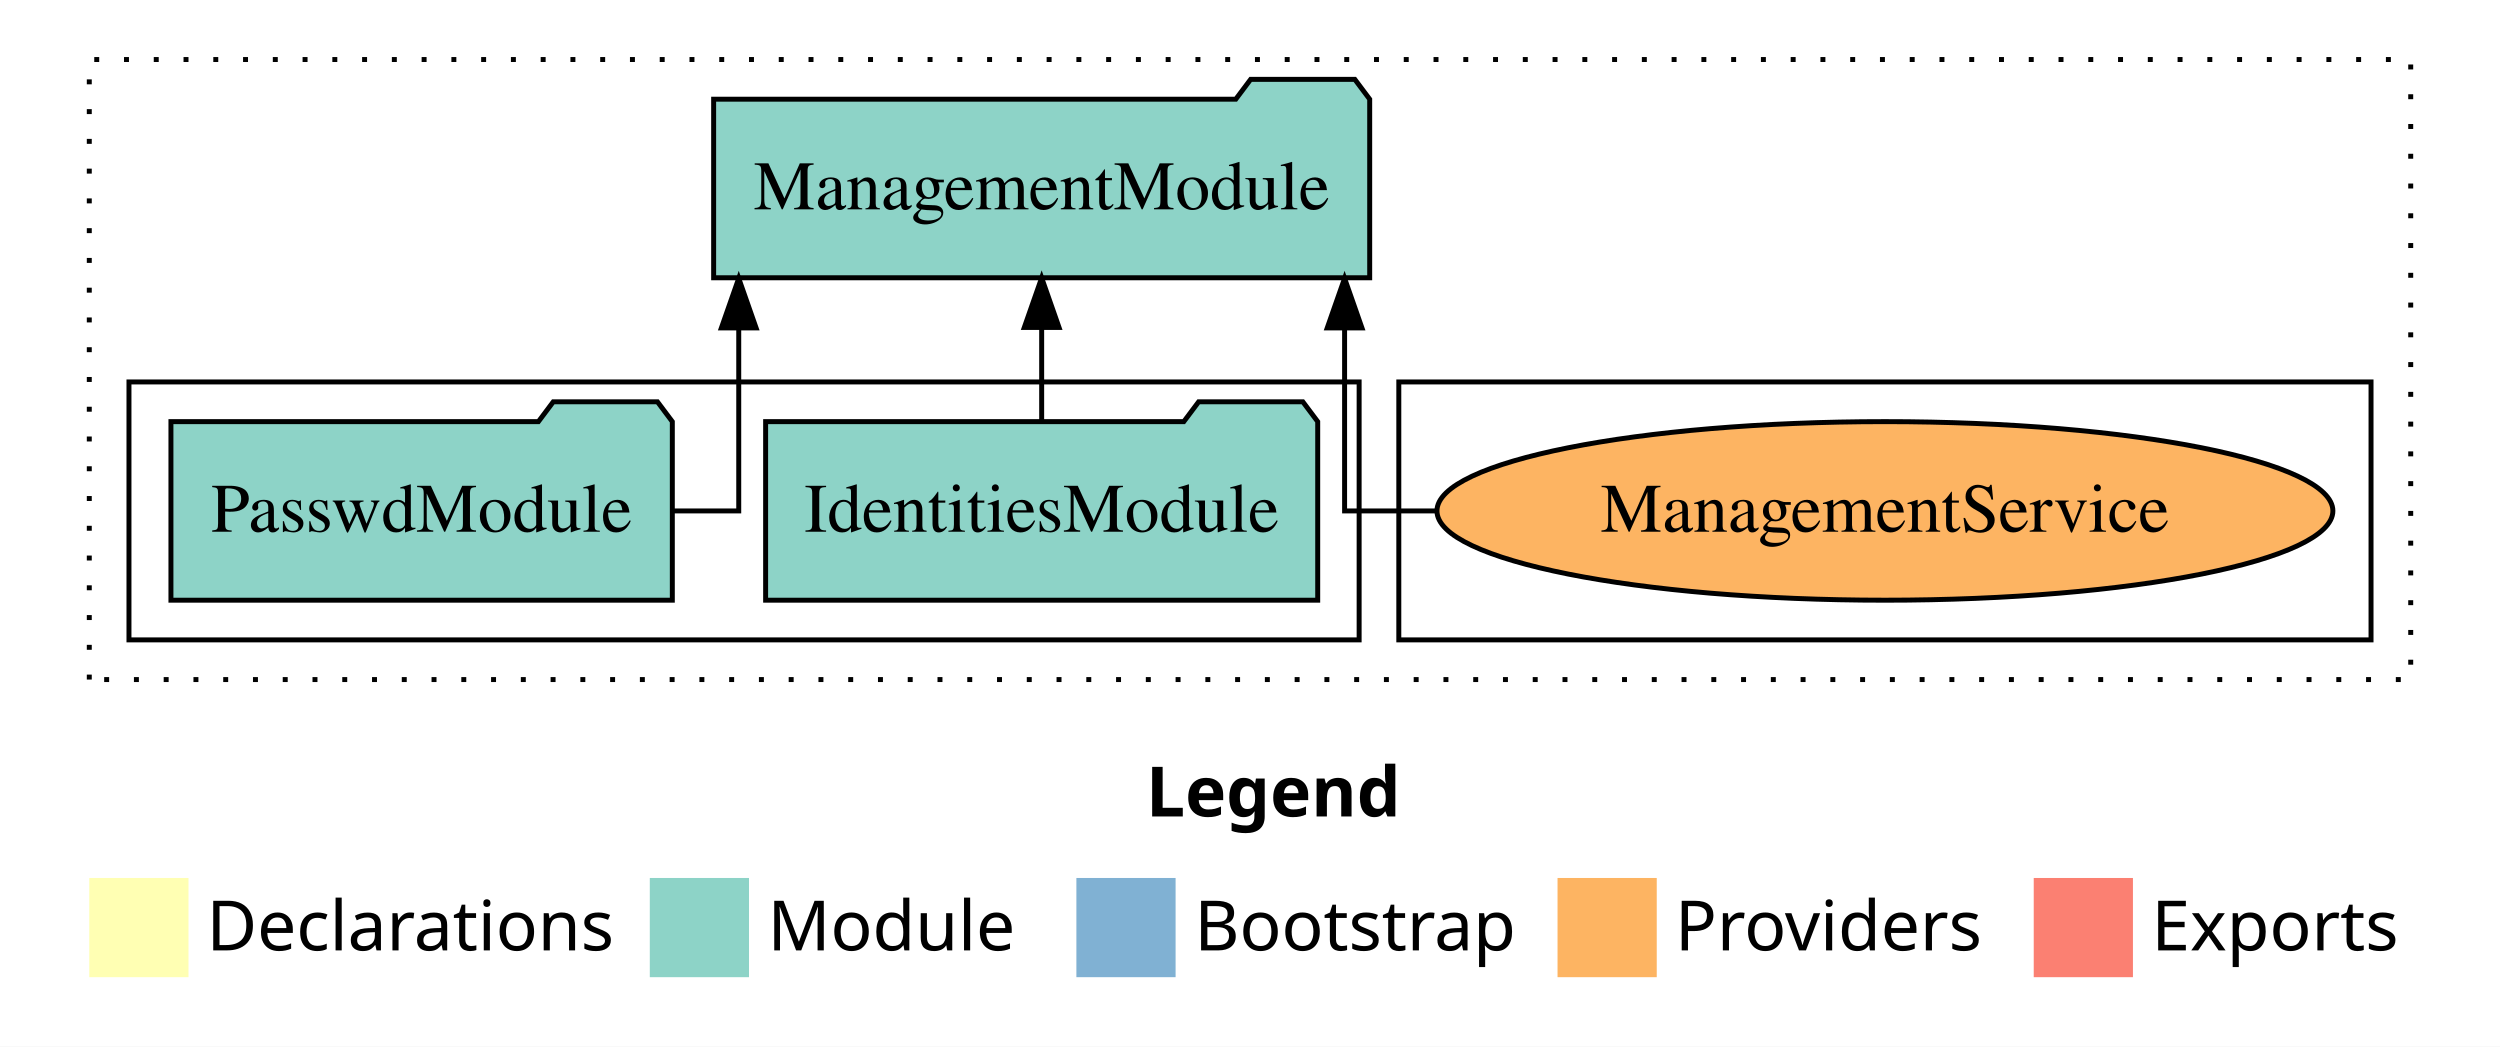
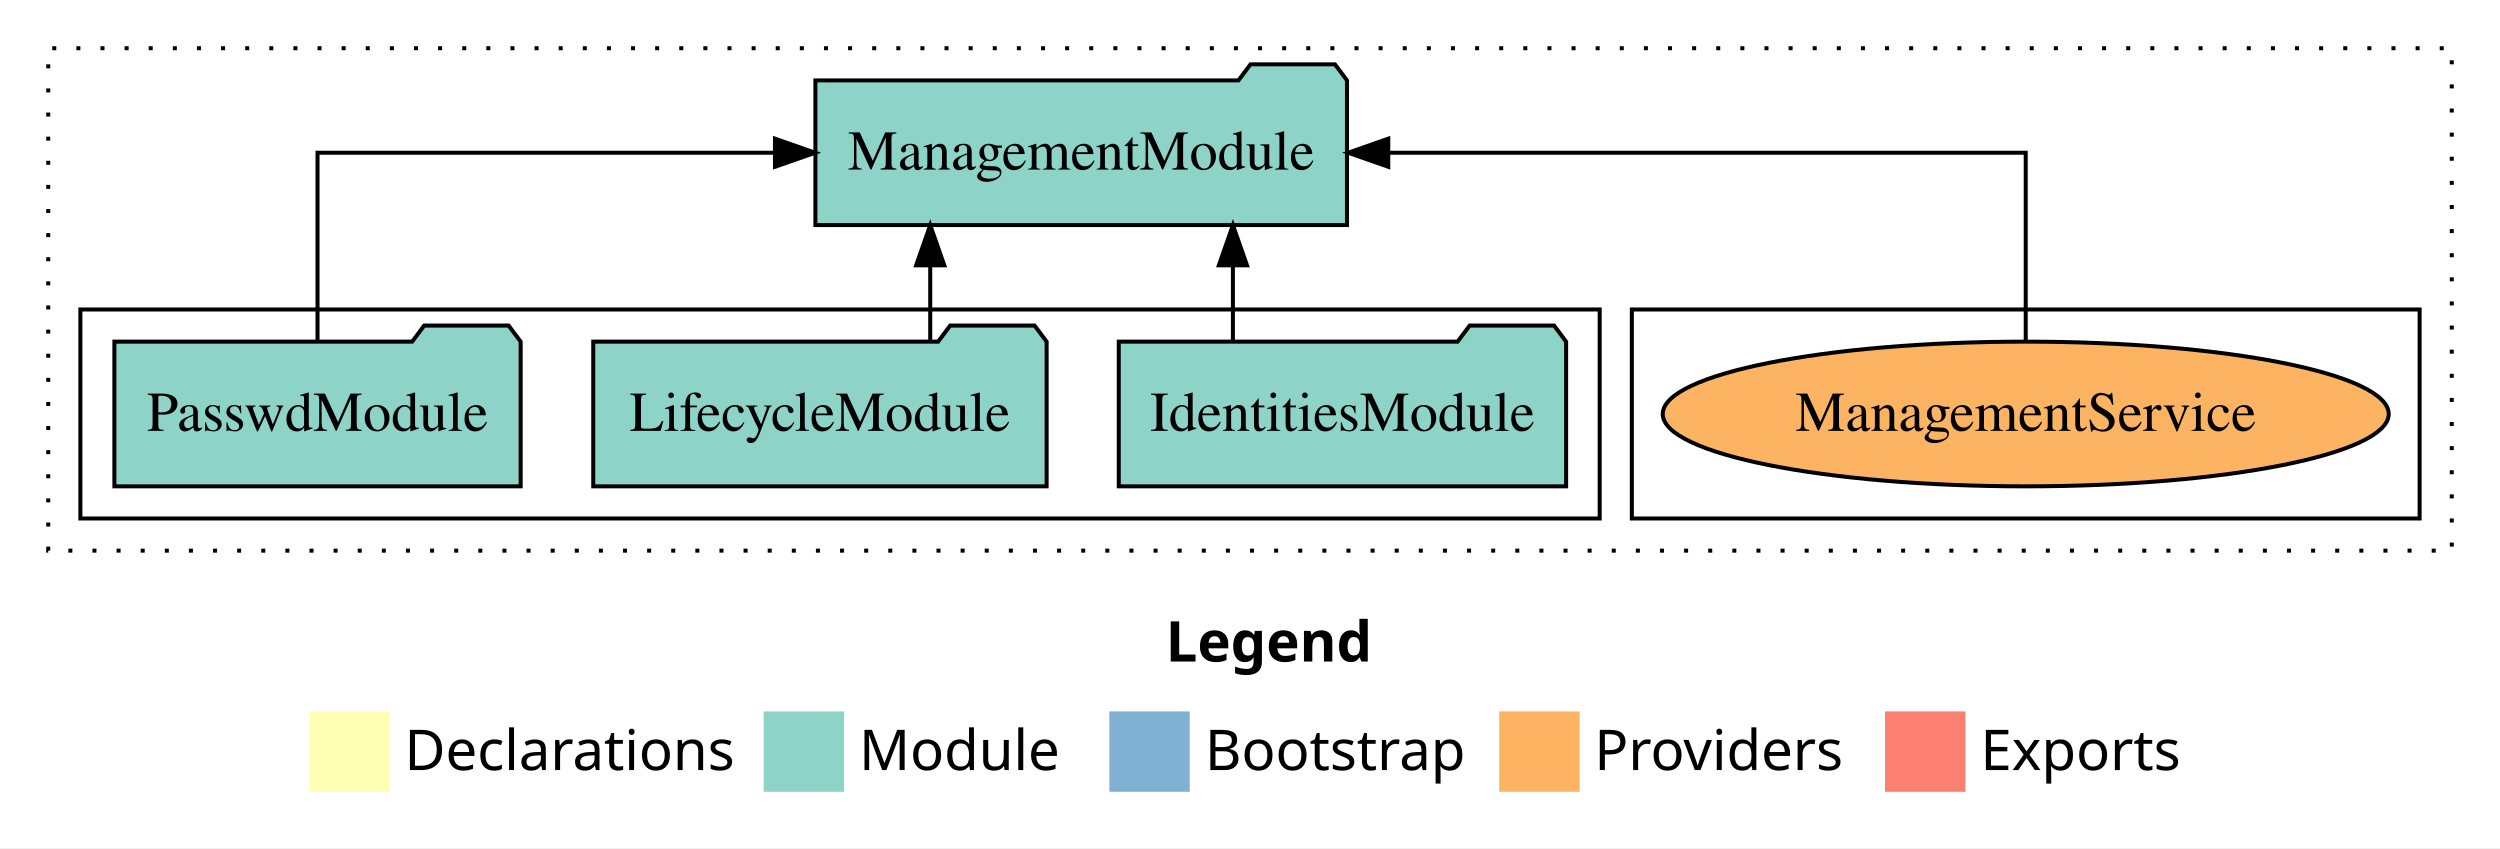
- <svg xmlns="http://www.w3.org/2000/svg" width="504pt" height="211pt" viewBox="0.00 0.00 504.00 211.00">
+ <svg xmlns="http://www.w3.org/2000/svg" width="622pt" height="211pt" viewBox="0.00 0.00 622.00 211.00">
  <g id="graph0" class="graph" transform="scale(1 1) rotate(0) translate(4 207)">
-     <polygon fill="white" stroke="transparent" points="-4,4 -4,-207 500,-207 500,4 -4,4" />
-     <text text-anchor="start" x="227.01" y="-42.4" font-family="Times-12" font-weight="bold" font-size="14.00">Legend</text>
-     <polygon fill="#ffffb3" stroke="transparent" points="14,-10 14,-30 34,-30 34,-10 14,-10" />
-     <text text-anchor="start" x="37.63" y="-15.4" font-family="Times-12" font-size="14.00">  Declarations</text>
-     <polygon fill="#8dd3c7" stroke="transparent" points="127,-10 127,-30 147,-30 147,-10 127,-10" />
-     <text text-anchor="start" x="150.73" y="-15.4" font-family="Times-12" font-size="14.00">  Module</text>
-     <polygon fill="#80b1d3" stroke="transparent" points="213,-10 213,-30 233,-30 233,-10 213,-10" />
-     <text text-anchor="start" x="236.78" y="-15.4" font-family="Times-12" font-size="14.00">  Bootstrap</text>
-     <polygon fill="#fdb462" stroke="transparent" points="310,-10 310,-30 330,-30 330,-10 310,-10" />
-     <text text-anchor="start" x="333.67" y="-15.4" font-family="Times-12" font-size="14.00">  Providers</text>
-     <polygon fill="#fb8072" stroke="transparent" points="406,-10 406,-30 426,-30 426,-10 406,-10" />
-     <text text-anchor="start" x="429.73" y="-15.4" font-family="Times-12" font-size="14.00">  Exports</text>
+     <polygon fill="white" stroke="transparent" points="-4,4 -4,-207 618,-207 618,4 -4,4" />
+     <text text-anchor="start" x="286.01" y="-42.4" font-family="Times-12" font-weight="bold" font-size="14.00">Legend</text>
+     <polygon fill="#ffffb3" stroke="transparent" points="73,-10 73,-30 93,-30 93,-10 73,-10" />
+     <text text-anchor="start" x="96.63" y="-15.4" font-family="Times-12" font-size="14.00">  Declarations</text>
+     <polygon fill="#8dd3c7" stroke="transparent" points="186,-10 186,-30 206,-30 206,-10 186,-10" />
+     <text text-anchor="start" x="209.73" y="-15.4" font-family="Times-12" font-size="14.00">  Module</text>
+     <polygon fill="#80b1d3" stroke="transparent" points="272,-10 272,-30 292,-30 292,-10 272,-10" />
+     <text text-anchor="start" x="295.78" y="-15.4" font-family="Times-12" font-size="14.00">  Bootstrap</text>
+     <polygon fill="#fdb462" stroke="transparent" points="369,-10 369,-30 389,-30 389,-10 369,-10" />
+     <text text-anchor="start" x="392.67" y="-15.4" font-family="Times-12" font-size="14.00">  Providers</text>
+     <polygon fill="#fb8072" stroke="transparent" points="465,-10 465,-30 485,-30 485,-10 465,-10" />
+     <text text-anchor="start" x="488.73" y="-15.4" font-family="Times-12" font-size="14.00">  Exports</text>
    <g id="clust1" class="cluster">
-       <polygon fill="none" stroke="black" stroke-dasharray="1,5" points="14,-70 14,-195 482,-195 482,-70 14,-70" />
+       <polygon fill="none" stroke="black" stroke-dasharray="1,5" points="8,-70 8,-195 606,-195 606,-70 8,-70" />
    </g>
    <g id="clust6" class="cluster">
-       <polygon fill="none" stroke="black" points="278,-78 278,-130 474,-130 474,-78 278,-78" />
+       <polygon fill="none" stroke="black" points="402,-78 402,-130 598,-130 598,-78 402,-78" />
    </g>
    <g id="clust3" class="cluster">
-       <polygon fill="none" stroke="black" points="22,-78 22,-130 270,-130 270,-78 22,-78" />
+       <polygon fill="none" stroke="black" points="16,-78 16,-130 394,-130 394,-78 16,-78" />
    </g>
    <g id="node1" class="node">
-       <polygon fill="#8dd3c7" stroke="black" points="261.65,-122 258.65,-126 237.65,-126 234.65,-122 150.35,-122 150.35,-86 261.65,-86 261.65,-122" />
-       <text text-anchor="middle" x="206" y="-99.8" font-family="Times,serif" font-size="14.00">IdentitiesModule</text>
+       <polygon fill="#8dd3c7" stroke="black" points="385.65,-122 382.65,-126 361.65,-126 358.65,-122 274.35,-122 274.35,-86 385.65,-86 385.65,-122" />
+       <text text-anchor="middle" x="330" y="-99.8" font-family="Times,serif" font-size="14.00">IdentitiesModule</text>
+     </g>
+     <g id="node4" class="node">
+       <polygon fill="#8dd3c7" stroke="black" points="331.13,-187 328.13,-191 307.13,-191 304.13,-187 198.87,-187 198.87,-151 331.13,-151 331.13,-187" />
+       <text text-anchor="middle" x="265" y="-164.8" font-family="Times,serif" font-size="14.00">ManagementModule</text>
+     </g>
+     <g id="edge1" class="edge">
+       <path fill="none" stroke="black" d="M302.75,-122.11C302.75,-122.11 302.75,-140.99 302.75,-140.99" />
+       <polygon fill="black" stroke="black" points="299.25,-140.99 302.75,-150.99 306.25,-140.99 299.25,-140.99" />
+     </g>
+     <g id="node2" class="node">
+       <polygon fill="#8dd3c7" stroke="black" points="256.4,-122 253.4,-126 232.4,-126 229.4,-122 143.6,-122 143.6,-86 256.4,-86 256.4,-122" />
+       <text text-anchor="middle" x="200" y="-99.8" font-family="Times,serif" font-size="14.00">LifecycleModule</text>
+     </g>
+     <g id="edge2" class="edge">
+       <path fill="none" stroke="black" d="M227.44,-122.11C227.44,-122.11 227.44,-140.99 227.44,-140.99" />
+       <polygon fill="black" stroke="black" points="223.94,-140.99 227.44,-150.99 230.94,-140.99 223.94,-140.99" />
    </g>
    <g id="node3" class="node">
-       <polygon fill="#8dd3c7" stroke="black" points="272.13,-187 269.13,-191 248.13,-191 245.13,-187 139.87,-187 139.87,-151 272.13,-151 272.13,-187" />
-       <text text-anchor="middle" x="206" y="-164.8" font-family="Times,serif" font-size="14.00">ManagementModule</text>
-     </g>
-     <g id="edge1" class="edge">
-       <path fill="none" stroke="black" d="M206,-122.11C206,-122.11 206,-140.99 206,-140.99" />
-       <polygon fill="black" stroke="black" points="202.5,-140.99 206,-150.99 209.5,-140.99 202.5,-140.99" />
-     </g>
-     <g id="node2" class="node">
-       <polygon fill="#8dd3c7" stroke="black" points="131.54,-122 128.54,-126 107.54,-126 104.54,-122 30.46,-122 30.46,-86 131.54,-86 131.54,-122" />
-       <text text-anchor="middle" x="81" y="-99.8" font-family="Times,serif" font-size="14.00">PasswdModule</text>
-     </g>
-     <g id="edge2" class="edge">
-       <path fill="none" stroke="black" d="M131.68,-104C139.44,-104 144.93,-104 144.93,-104 144.93,-104 144.93,-140.89 144.93,-140.89" />
-       <polygon fill="black" stroke="black" points="141.43,-140.89 144.93,-150.89 148.43,-140.89 141.43,-140.89" />
-     </g>
-     <g id="node4" class="node">
-       <ellipse fill="#fdb462" stroke="black" cx="376" cy="-104" rx="90.31" ry="18" />
-       <text text-anchor="middle" x="376" y="-99.8" font-family="Times,serif" font-size="14.00">ManagementService</text>
+       <polygon fill="#8dd3c7" stroke="black" points="125.54,-122 122.54,-126 101.54,-126 98.54,-122 24.46,-122 24.46,-86 125.54,-86 125.54,-122" />
+       <text text-anchor="middle" x="75" y="-99.8" font-family="Times,serif" font-size="14.00">PasswdModule</text>
    </g>
    <g id="edge3" class="edge">
-       <path fill="none" stroke="black" d="M285.55,-104C274.53,-104 267.07,-104 267.07,-104 267.07,-104 267.07,-140.89 267.07,-140.89" />
-       <polygon fill="black" stroke="black" points="263.57,-140.89 267.07,-150.89 270.57,-140.89 263.57,-140.89" />
+       <path fill="none" stroke="black" d="M75,-122.11C75,-141.34 75,-169 75,-169 75,-169 188.81,-169 188.81,-169" />
+       <polygon fill="black" stroke="black" points="188.81,-172.5 198.81,-169 188.81,-165.5 188.81,-172.5" />
+     </g>
+     <g id="node5" class="node">
+       <ellipse fill="#fdb462" stroke="black" cx="500" cy="-104" rx="90.31" ry="18" />
+       <text text-anchor="middle" x="500" y="-99.8" font-family="Times,serif" font-size="14.00">ManagementService</text>
+     </g>
+     <g id="edge4" class="edge">
+       <path fill="none" stroke="black" d="M500,-122.11C500,-141.34 500,-169 500,-169 500,-169 341.4,-169 341.4,-169" />
+       <polygon fill="black" stroke="black" points="341.4,-165.5 331.4,-169 341.4,-172.5 341.4,-165.5" />
    </g>
  </g>
</svg>
